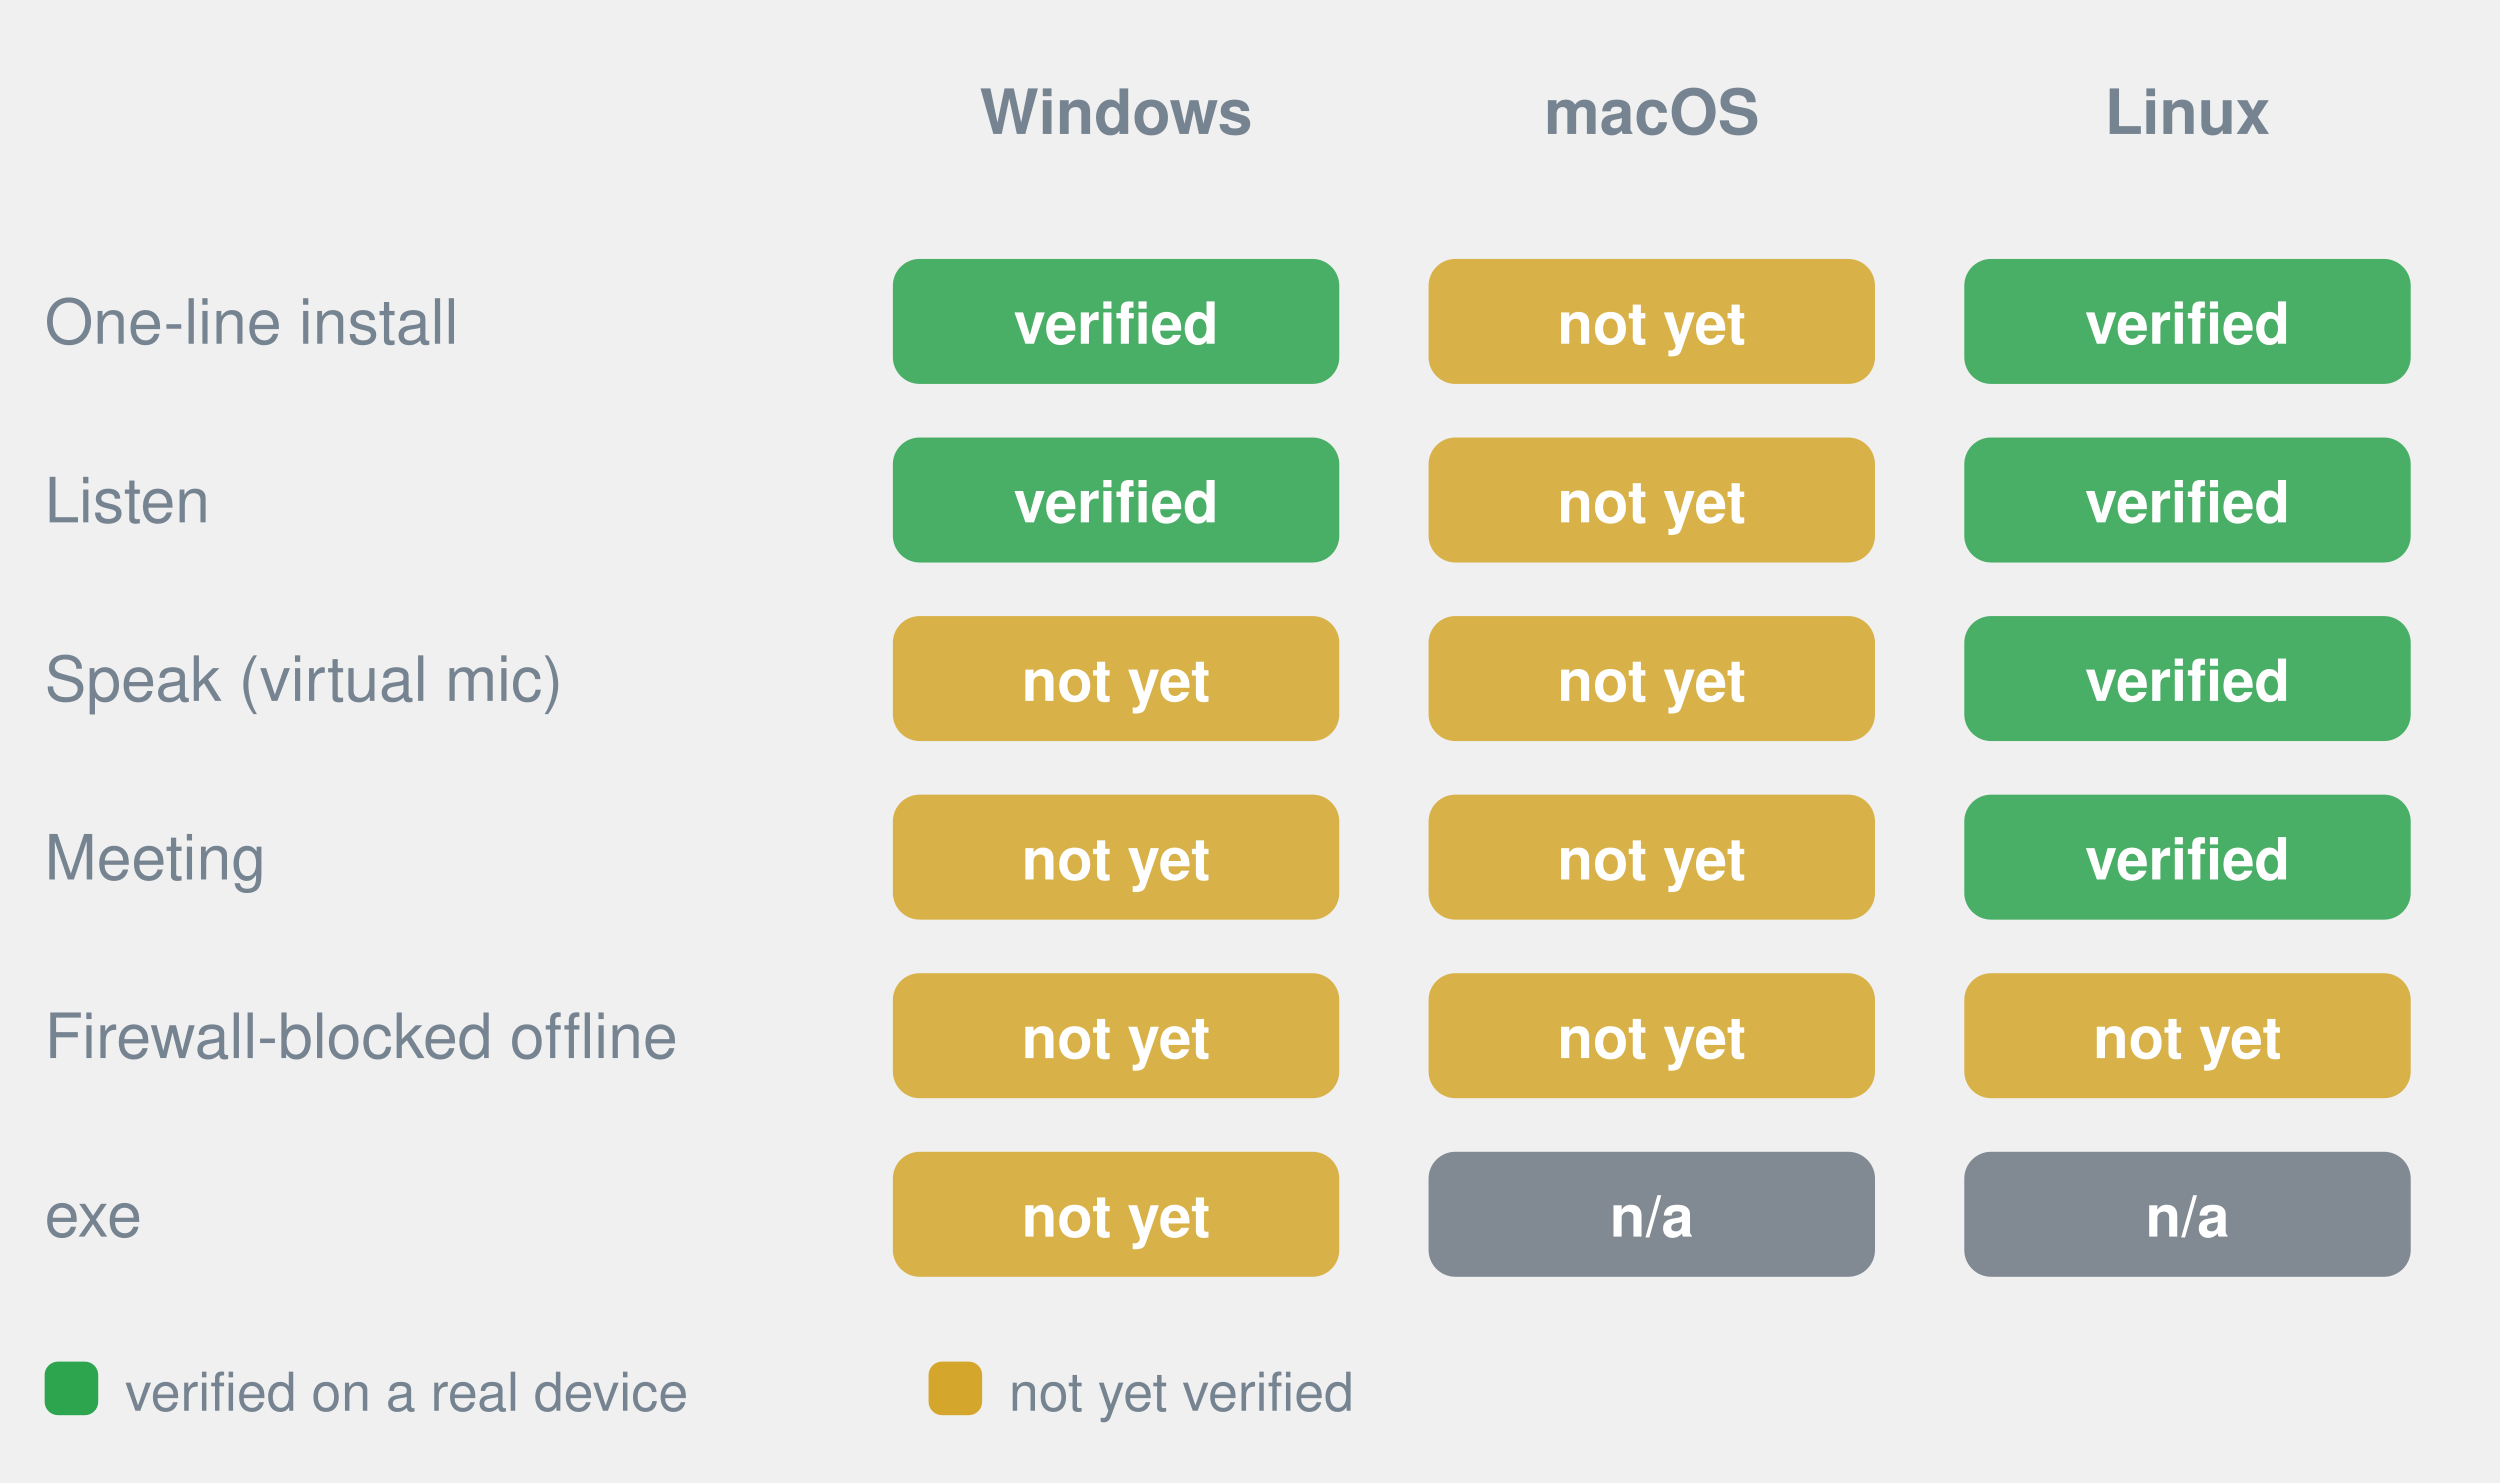
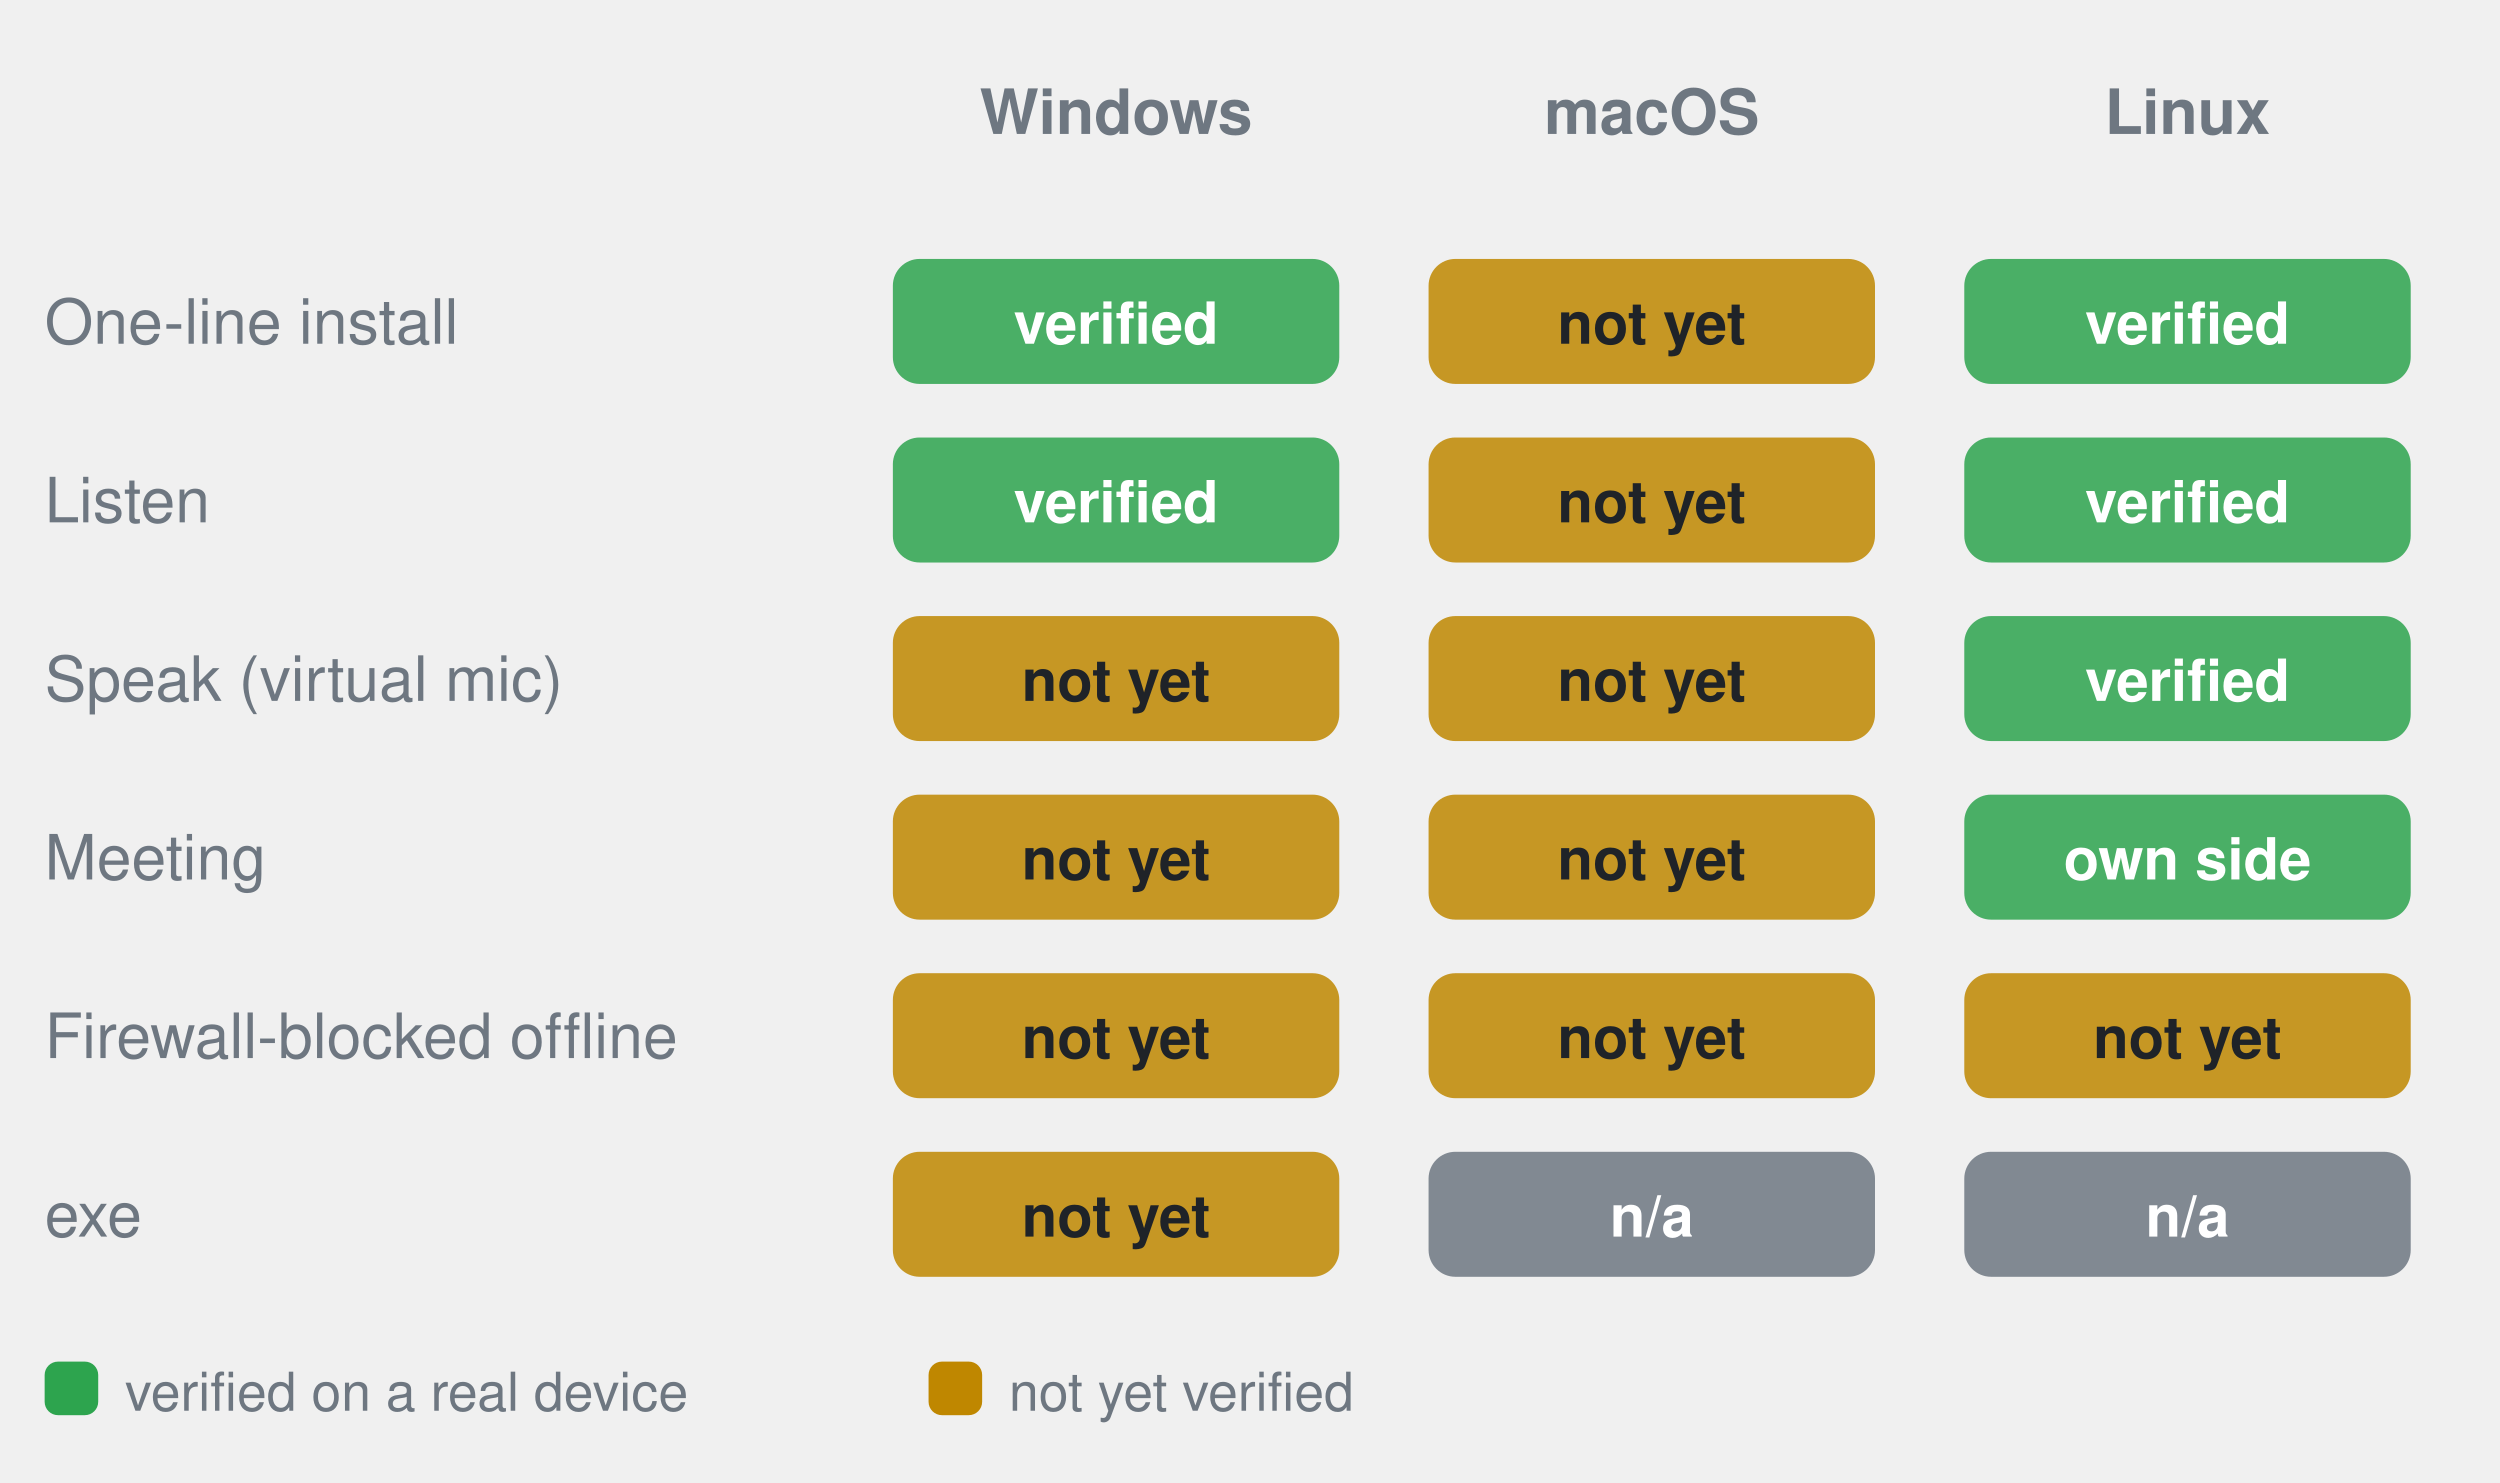
<svg xmlns="http://www.w3.org/2000/svg" width="560" height="332" viewBox="0 0 560 332" role="img" aria-label="Verification matrix: feature by OS" font-family="-apple-system,Segoe UI,Helvetica,Arial,sans-serif" font-size="14">
-   <text x="250.0" y="30" text-anchor="middle" fill="#768390" font-size="14" font-weight="bold">Windows</text>
-   <text x="370.0" y="30" text-anchor="middle" fill="#768390" font-size="14" font-weight="bold">macOS</text>
-   <text x="490.0" y="30" text-anchor="middle" fill="#768390" font-size="14" font-weight="bold">Linux</text>
-   <text x="10" y="77" text-anchor="start" fill="#768390" font-size="14" font-weight="normal">One-line install</text>
+   <text x="250.0" y="30" text-anchor="middle" fill="#6e7781" font-size="14" font-weight="bold">Windows</text>
+   <text x="370.0" y="30" text-anchor="middle" fill="#6e7781" font-size="14" font-weight="bold">macOS</text>
+   <text x="490.0" y="30" text-anchor="middle" fill="#6e7781" font-size="14" font-weight="bold">Linux</text>
+   <text x="10" y="77" text-anchor="start" fill="#6e7781" font-size="14" font-weight="normal">One-line install</text>
  <rect x="200.0" y="58.0" width="100" height="28" rx="6" fill="#2da44e" fill-opacity="0.85" />
  <text x="250.0" y="77.0" text-anchor="middle" fill="#ffffff" font-size="13" font-weight="bold">verified</text>
-   <rect x="320.0" y="58.0" width="100" height="28" rx="6" fill="#d4a72c" fill-opacity="0.85" />
-   <text x="370.0" y="77.0" text-anchor="middle" fill="#ffffff" font-size="13" font-weight="bold">not yet</text>
+   <rect x="320.0" y="58.0" width="100" height="28" rx="6" fill="#bf8700" fill-opacity="0.85" />
+   <text x="370.0" y="77.0" text-anchor="middle" fill="#1f2328" font-size="13" font-weight="bold">not yet</text>
  <rect x="440.0" y="58.0" width="100" height="28" rx="6" fill="#2da44e" fill-opacity="0.85" />
  <text x="490.0" y="77.0" text-anchor="middle" fill="#ffffff" font-size="13" font-weight="bold">verified</text>
-   <text x="10" y="117" text-anchor="start" fill="#768390" font-size="14" font-weight="normal">Listen</text>
+   <text x="10" y="117" text-anchor="start" fill="#6e7781" font-size="14" font-weight="normal">Listen</text>
  <rect x="200.0" y="98.0" width="100" height="28" rx="6" fill="#2da44e" fill-opacity="0.85" />
  <text x="250.0" y="117.0" text-anchor="middle" fill="#ffffff" font-size="13" font-weight="bold">verified</text>
-   <rect x="320.0" y="98.0" width="100" height="28" rx="6" fill="#d4a72c" fill-opacity="0.85" />
-   <text x="370.0" y="117.0" text-anchor="middle" fill="#ffffff" font-size="13" font-weight="bold">not yet</text>
+   <rect x="320.0" y="98.0" width="100" height="28" rx="6" fill="#bf8700" fill-opacity="0.85" />
+   <text x="370.0" y="117.0" text-anchor="middle" fill="#1f2328" font-size="13" font-weight="bold">not yet</text>
  <rect x="440.0" y="98.0" width="100" height="28" rx="6" fill="#2da44e" fill-opacity="0.85" />
  <text x="490.0" y="117.0" text-anchor="middle" fill="#ffffff" font-size="13" font-weight="bold">verified</text>
-   <text x="10" y="157" text-anchor="start" fill="#768390" font-size="14" font-weight="normal">Speak (virtual mic)</text>
-   <rect x="200.0" y="138.0" width="100" height="28" rx="6" fill="#d4a72c" fill-opacity="0.85" />
-   <text x="250.0" y="157.0" text-anchor="middle" fill="#ffffff" font-size="13" font-weight="bold">not yet</text>
-   <rect x="320.0" y="138.0" width="100" height="28" rx="6" fill="#d4a72c" fill-opacity="0.85" />
-   <text x="370.0" y="157.0" text-anchor="middle" fill="#ffffff" font-size="13" font-weight="bold">not yet</text>
+   <text x="10" y="157" text-anchor="start" fill="#6e7781" font-size="14" font-weight="normal">Speak (virtual mic)</text>
+   <rect x="200.0" y="138.0" width="100" height="28" rx="6" fill="#bf8700" fill-opacity="0.85" />
+   <text x="250.0" y="157.0" text-anchor="middle" fill="#1f2328" font-size="13" font-weight="bold">not yet</text>
+   <rect x="320.0" y="138.0" width="100" height="28" rx="6" fill="#bf8700" fill-opacity="0.85" />
+   <text x="370.0" y="157.0" text-anchor="middle" fill="#1f2328" font-size="13" font-weight="bold">not yet</text>
  <rect x="440.0" y="138.0" width="100" height="28" rx="6" fill="#2da44e" fill-opacity="0.85" />
  <text x="490.0" y="157.0" text-anchor="middle" fill="#ffffff" font-size="13" font-weight="bold">verified</text>
-   <text x="10" y="197" text-anchor="start" fill="#768390" font-size="14" font-weight="normal">Meeting</text>
-   <rect x="200.0" y="178.0" width="100" height="28" rx="6" fill="#d4a72c" fill-opacity="0.85" />
-   <text x="250.0" y="197.0" text-anchor="middle" fill="#ffffff" font-size="13" font-weight="bold">not yet</text>
-   <rect x="320.0" y="178.0" width="100" height="28" rx="6" fill="#d4a72c" fill-opacity="0.85" />
-   <text x="370.0" y="197.0" text-anchor="middle" fill="#ffffff" font-size="13" font-weight="bold">not yet</text>
+   <text x="10" y="197" text-anchor="start" fill="#6e7781" font-size="14" font-weight="normal">Meeting</text>
+   <rect x="200.0" y="178.0" width="100" height="28" rx="6" fill="#bf8700" fill-opacity="0.85" />
+   <text x="250.0" y="197.0" text-anchor="middle" fill="#1f2328" font-size="13" font-weight="bold">not yet</text>
+   <rect x="320.0" y="178.0" width="100" height="28" rx="6" fill="#bf8700" fill-opacity="0.85" />
+   <text x="370.0" y="197.0" text-anchor="middle" fill="#1f2328" font-size="13" font-weight="bold">not yet</text>
  <rect x="440.0" y="178.0" width="100" height="28" rx="6" fill="#2da44e" fill-opacity="0.85" />
-   <text x="490.0" y="197.0" text-anchor="middle" fill="#ffffff" font-size="13" font-weight="bold">verified</text>
-   <text x="10" y="237" text-anchor="start" fill="#768390" font-size="14" font-weight="normal">Firewall-blocked offline</text>
-   <rect x="200.0" y="218.0" width="100" height="28" rx="6" fill="#d4a72c" fill-opacity="0.85" />
-   <text x="250.0" y="237.0" text-anchor="middle" fill="#ffffff" font-size="13" font-weight="bold">not yet</text>
-   <rect x="320.0" y="218.0" width="100" height="28" rx="6" fill="#d4a72c" fill-opacity="0.85" />
-   <text x="370.0" y="237.0" text-anchor="middle" fill="#ffffff" font-size="13" font-weight="bold">not yet</text>
-   <rect x="440.0" y="218.0" width="100" height="28" rx="6" fill="#d4a72c" fill-opacity="0.85" />
-   <text x="490.0" y="237.0" text-anchor="middle" fill="#ffffff" font-size="13" font-weight="bold">not yet</text>
-   <text x="10" y="277" text-anchor="start" fill="#768390" font-size="14" font-weight="normal">exe</text>
-   <rect x="200.0" y="258.0" width="100" height="28" rx="6" fill="#d4a72c" fill-opacity="0.85" />
-   <text x="250.0" y="277.0" text-anchor="middle" fill="#ffffff" font-size="13" font-weight="bold">not yet</text>
+   <text x="490.0" y="197.0" text-anchor="middle" fill="#ffffff" font-size="13" font-weight="bold">own side</text>
+   <text x="10" y="237" text-anchor="start" fill="#6e7781" font-size="14" font-weight="normal">Firewall-blocked offline</text>
+   <rect x="200.0" y="218.0" width="100" height="28" rx="6" fill="#bf8700" fill-opacity="0.85" />
+   <text x="250.0" y="237.0" text-anchor="middle" fill="#1f2328" font-size="13" font-weight="bold">not yet</text>
+   <rect x="320.0" y="218.0" width="100" height="28" rx="6" fill="#bf8700" fill-opacity="0.85" />
+   <text x="370.0" y="237.0" text-anchor="middle" fill="#1f2328" font-size="13" font-weight="bold">not yet</text>
+   <rect x="440.0" y="218.0" width="100" height="28" rx="6" fill="#bf8700" fill-opacity="0.85" />
+   <text x="490.0" y="237.0" text-anchor="middle" fill="#1f2328" font-size="13" font-weight="bold">not yet</text>
+   <text x="10" y="277" text-anchor="start" fill="#6e7781" font-size="14" font-weight="normal">exe</text>
+   <rect x="200.0" y="258.0" width="100" height="28" rx="6" fill="#bf8700" fill-opacity="0.85" />
+   <text x="250.0" y="277.0" text-anchor="middle" fill="#1f2328" font-size="13" font-weight="bold">not yet</text>
  <rect x="320.0" y="258.0" width="100" height="28" rx="6" fill="#6e7781" fill-opacity="0.85" />
  <text x="370.0" y="277.0" text-anchor="middle" fill="#ffffff" font-size="13" font-weight="bold">n/a</text>
  <rect x="440.0" y="258.0" width="100" height="28" rx="6" fill="#6e7781" fill-opacity="0.85" />
  <text x="490.0" y="277.0" text-anchor="middle" fill="#ffffff" font-size="13" font-weight="bold">n/a</text>
  <rect x="10" y="305" width="12" height="12" rx="3" fill="#2da44e" />
-   <text x="28" y="316" text-anchor="start" fill="#768390" font-size="12" font-weight="normal">verified on a real device</text>
-   <rect x="208" y="305" width="12" height="12" rx="3" fill="#d4a72c" />
-   <text x="226" y="316" text-anchor="start" fill="#768390" font-size="12" font-weight="normal">not yet verified</text>
+   <text x="28" y="316" text-anchor="start" fill="#6e7781" font-size="12" font-weight="normal">verified on a real device</text>
+   <rect x="208" y="305" width="12" height="12" rx="3" fill="#bf8700" />
+   <text x="226" y="316" text-anchor="start" fill="#6e7781" font-size="12" font-weight="normal">not yet verified</text>
</svg>
